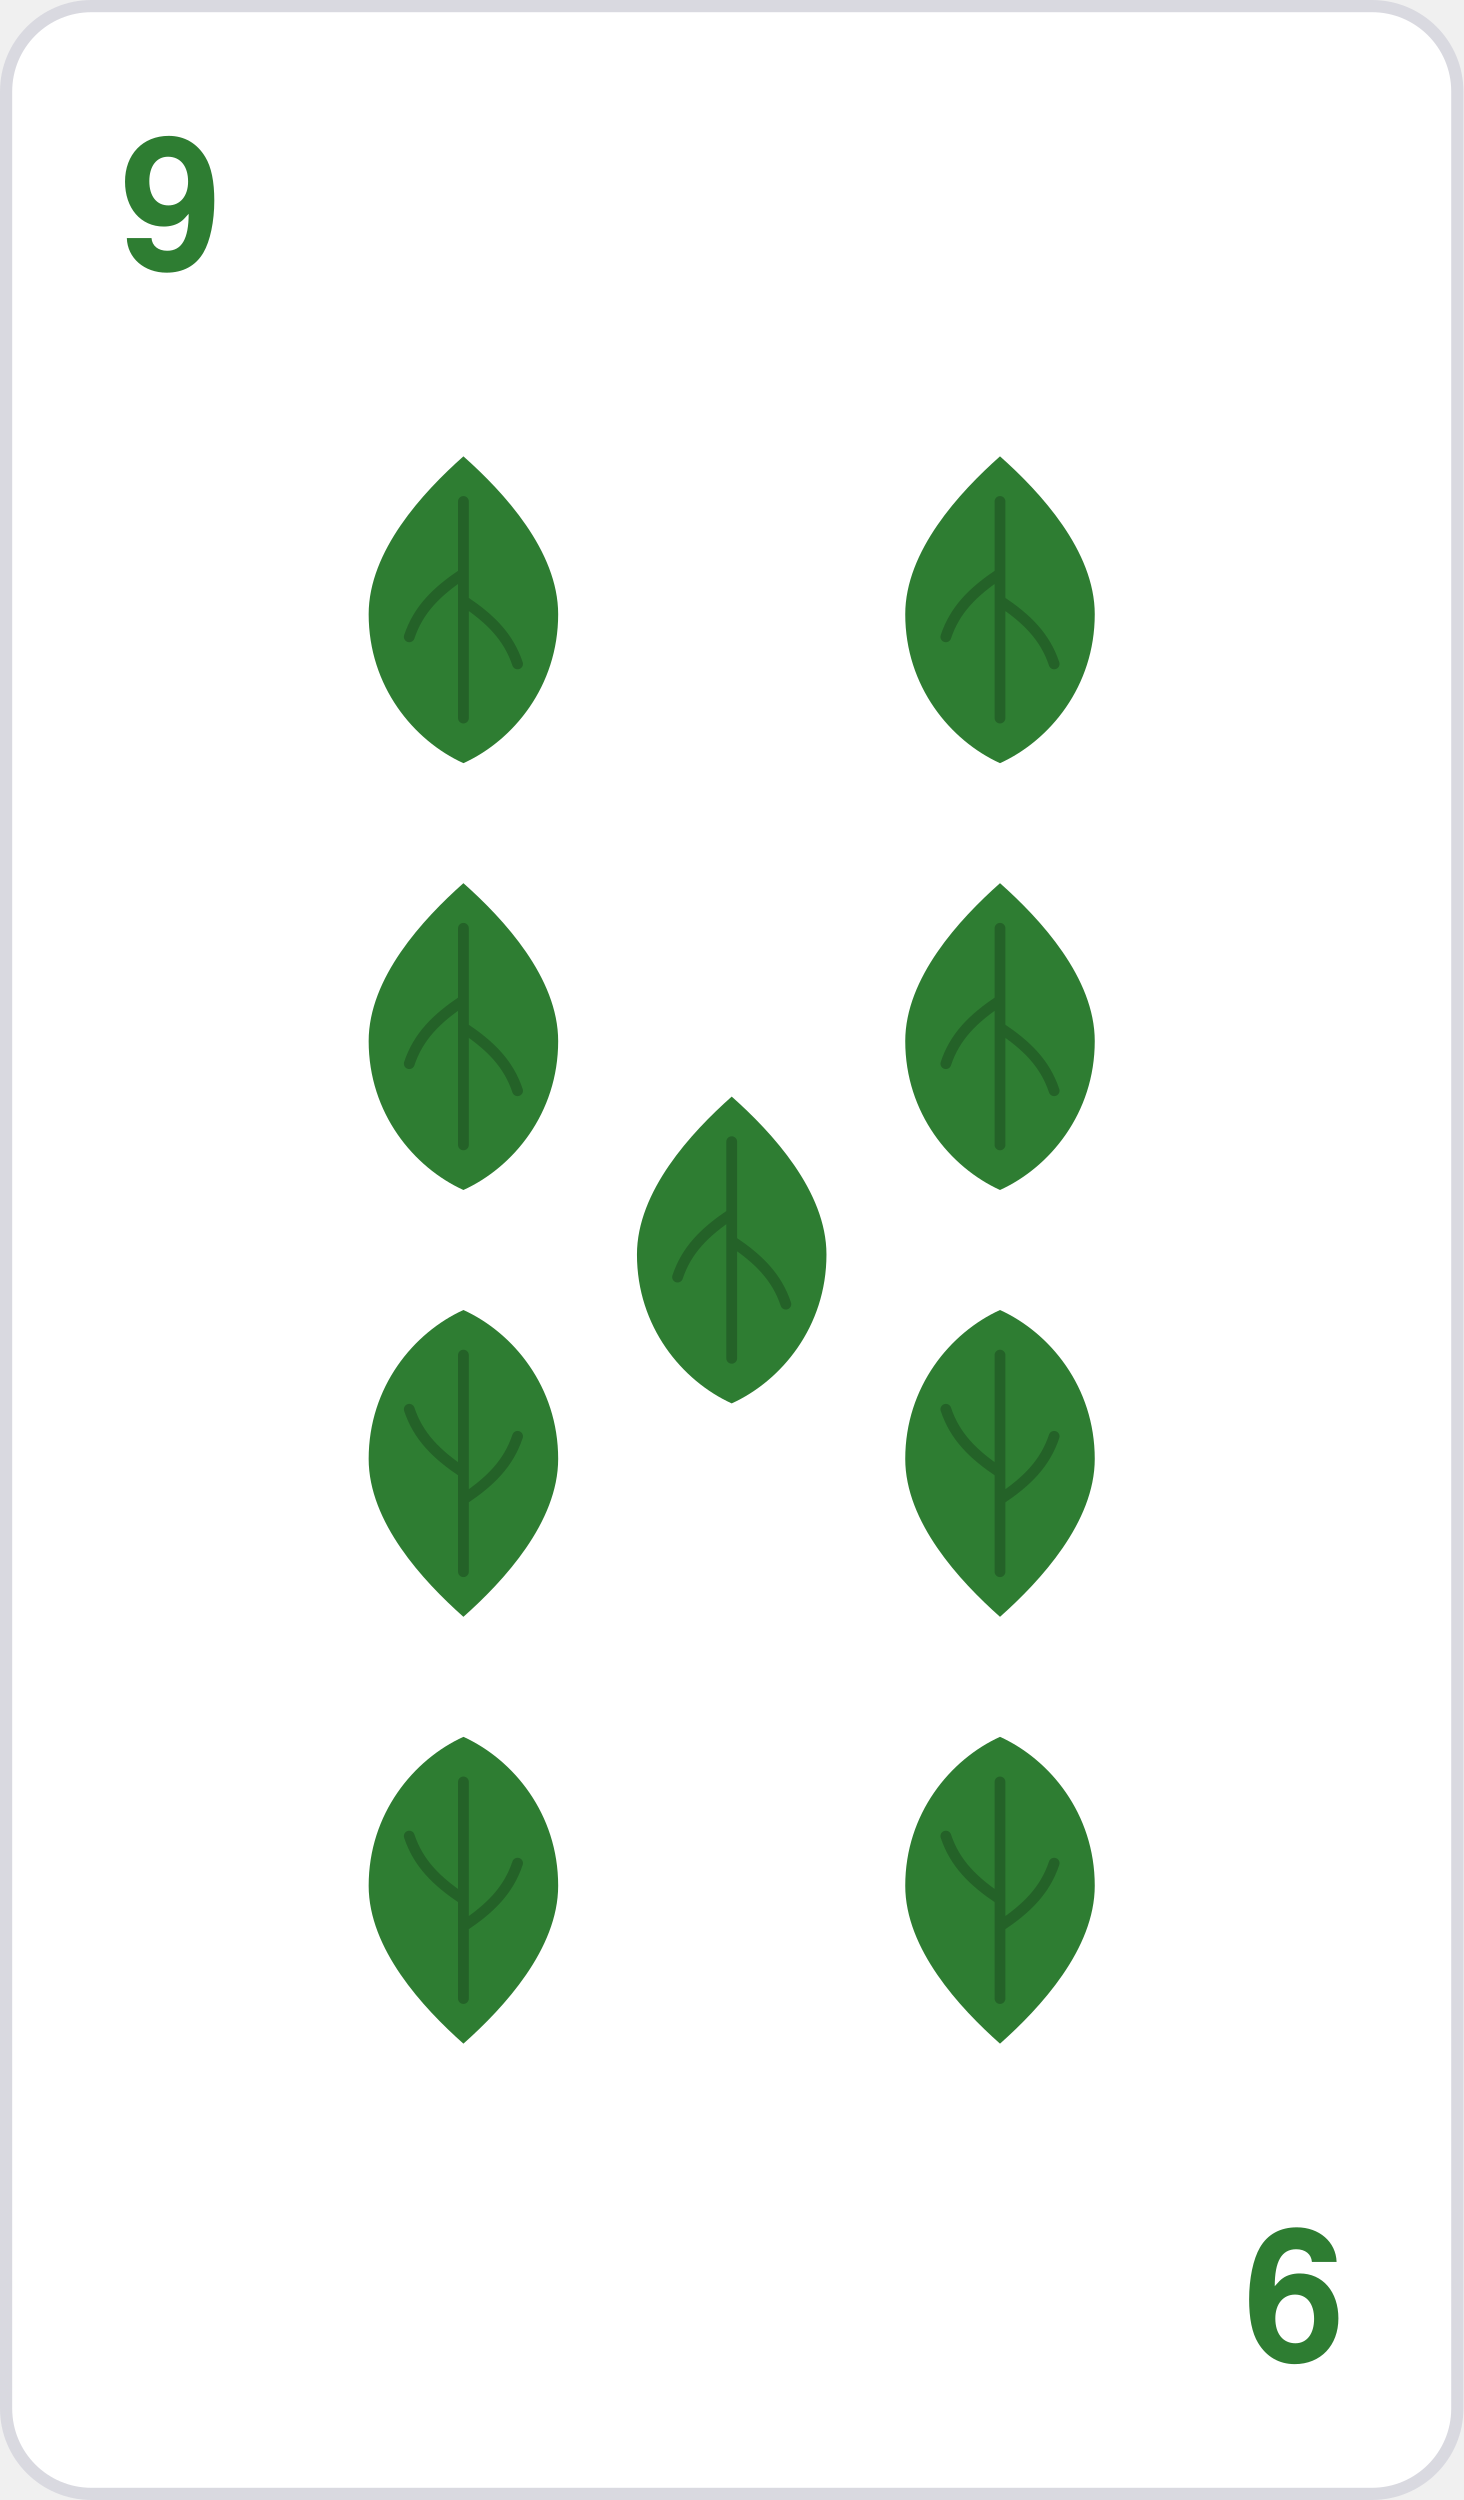
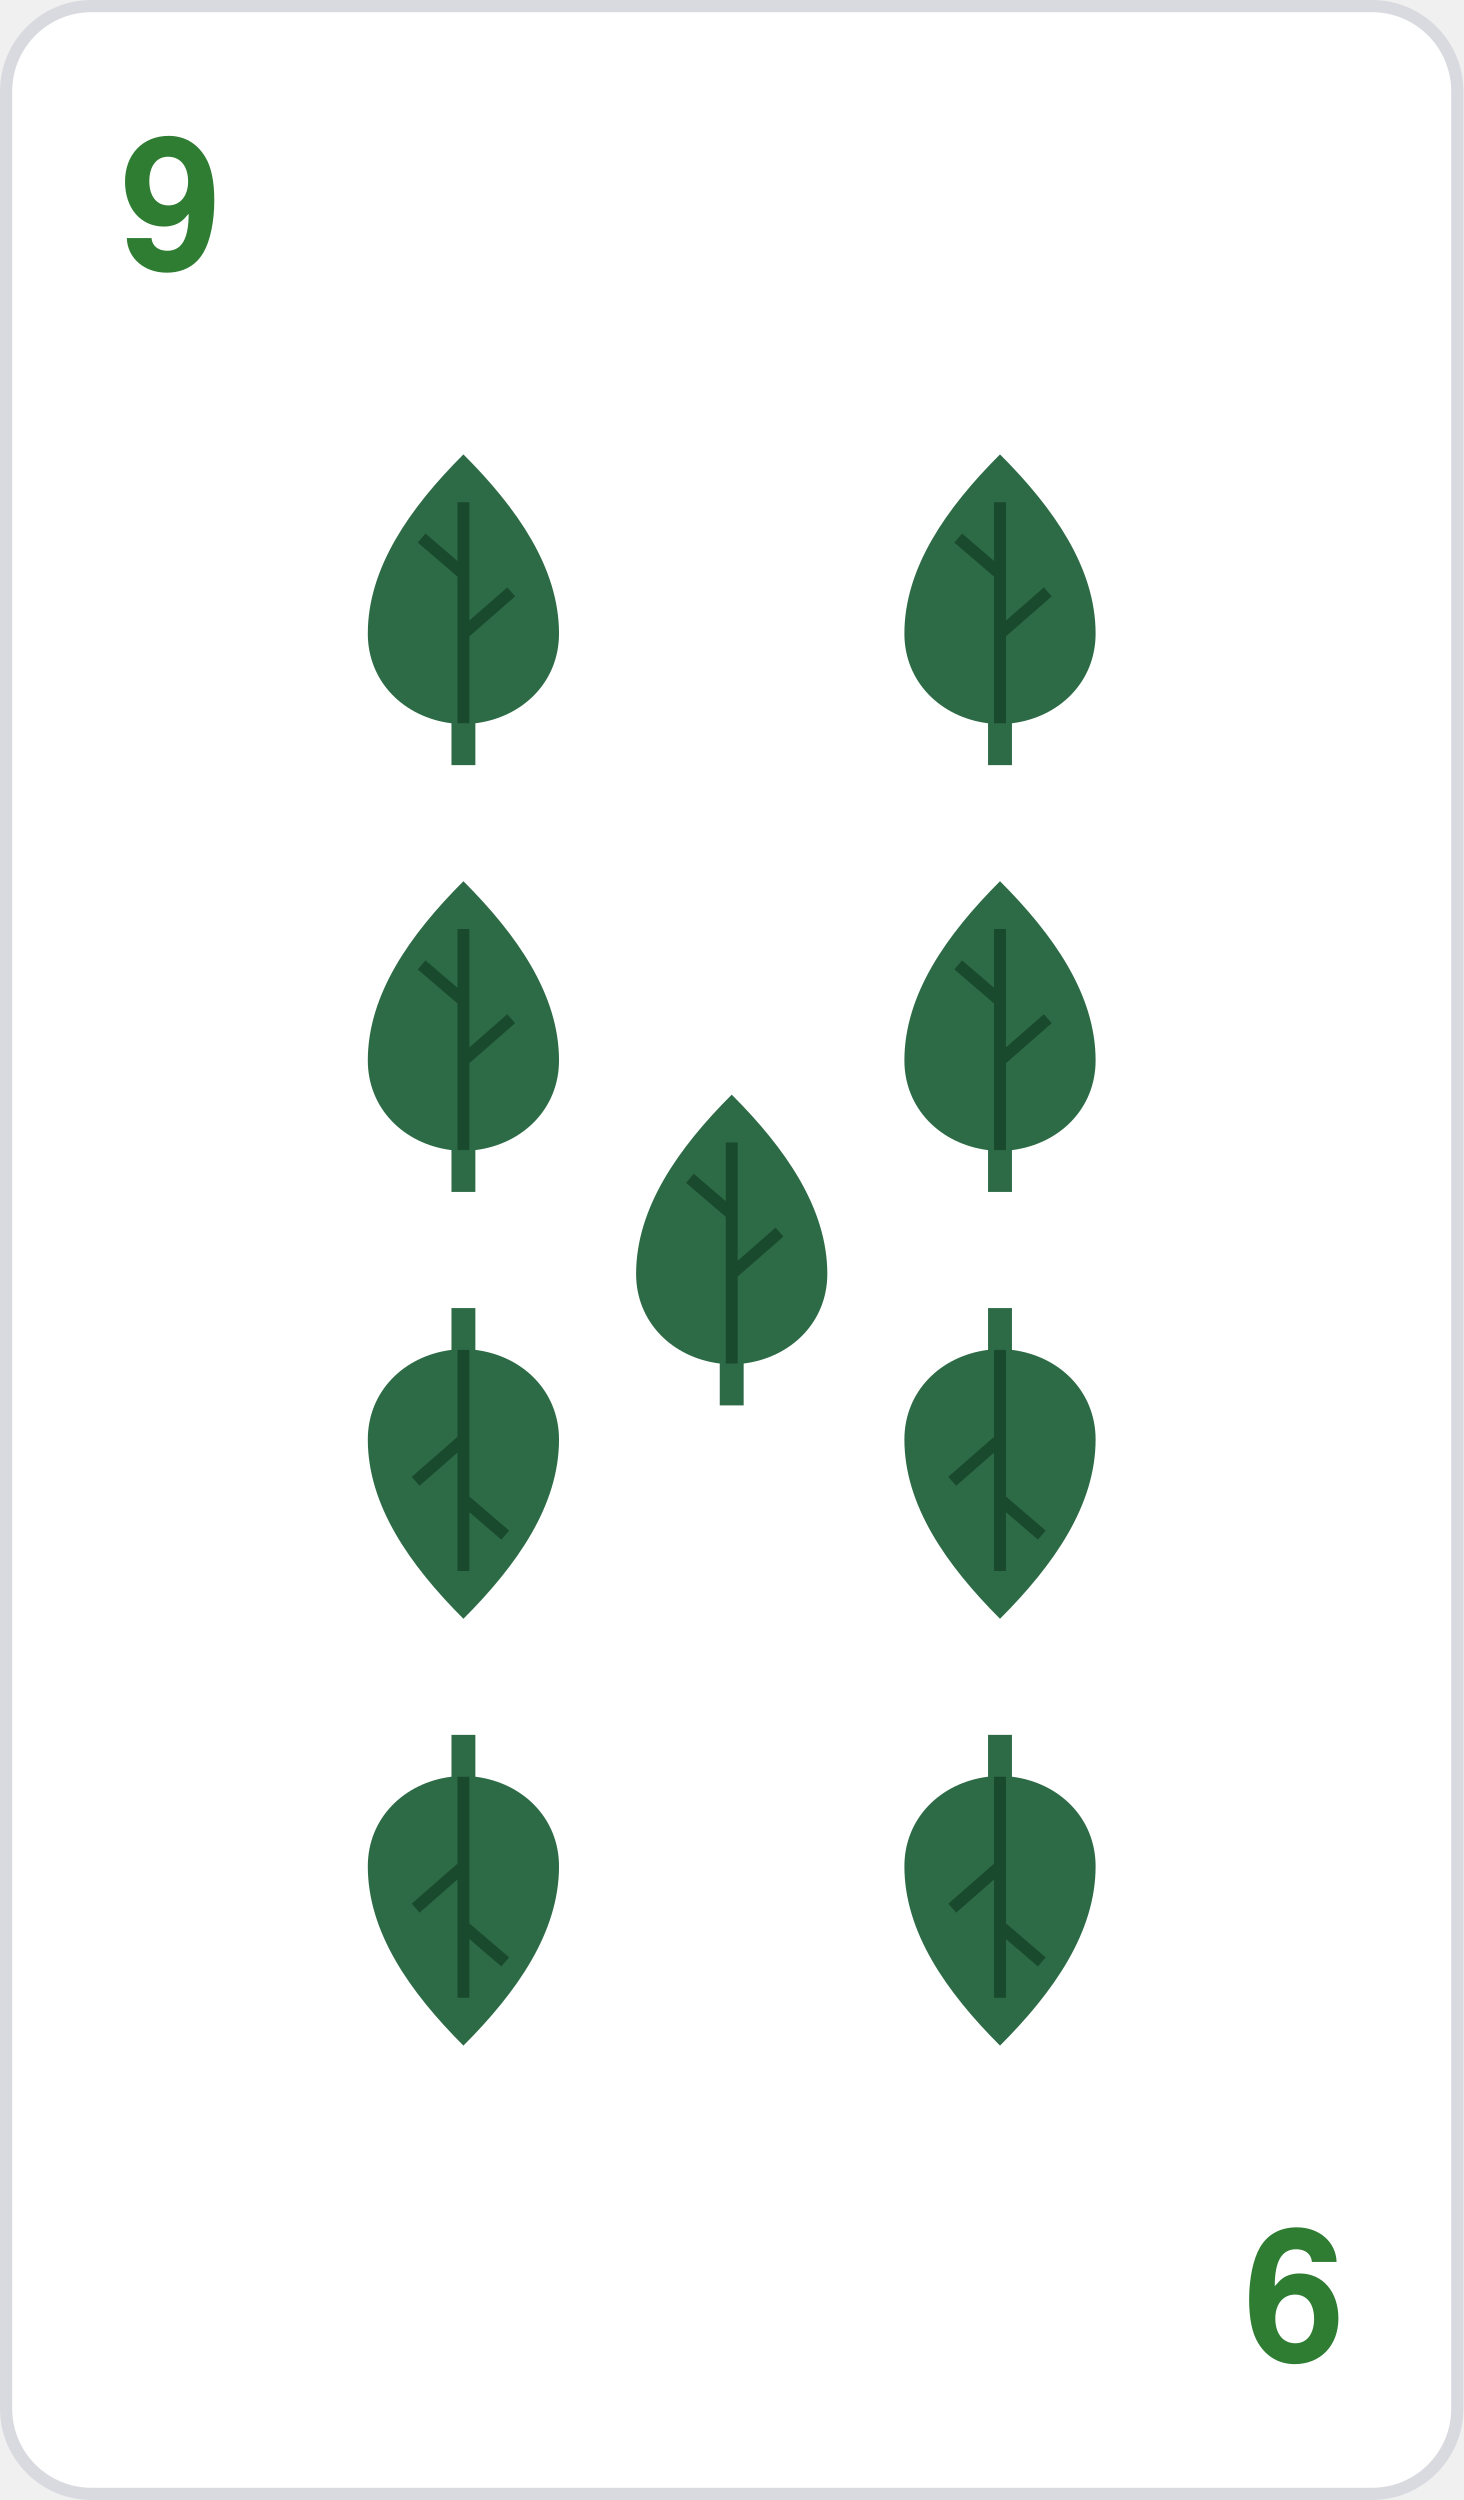
<svg xmlns="http://www.w3.org/2000/svg" viewBox="0 0 240 410" width="240" height="410">
  <rect x="1" y="1" width="238" height="408" rx="14" fill="#ffffff" stroke="#d9d9e0" stroke-width="2" />
  <g>
    <text x="28" y="44" text-anchor="middle" font-family="-apple-system, 'Segoe UI', Helvetica, Arial, sans-serif" font-size="30" font-weight="700" fill="#2e7d32">9</text>
  </g>
  <g transform="rotate(180 120 205)">
    <text x="28" y="44" text-anchor="middle" font-family="-apple-system, 'Segoe UI', Helvetica, Arial, sans-serif" font-size="30" font-weight="700" fill="#2e7d32">9</text>
  </g>
-   <g transform="translate(76 100) scale(0.74)">
-     <path d="M0 -34 C9 -26 21 -13 21 1 C21 17 11 29 0 34 C-11 29 -21 17 -21 1 C-21 -13 -9 -26 0 -34 Z" fill="#2e7d32" />
-     <path d="M0 -24 L0 24 M0 -8 C-6 -4 -10 0 -12 6 M0 -2 C6 2 10 6 12 12" stroke="#1b4d1f" stroke-width="2.4" stroke-linecap="round" fill="none" opacity="0.55" />
+   <g transform="translate(76 100) scale(0.98)">
+     <g transform="translate(-32 -32)">
+       <path fill="#2d6b46" d="M32 6c9 9 16 19 16 30 0 8-6 14-14 15v7h-4v-7C22 50 16 44 16 36 16 25 23 15 32 6z" />
+       <path stroke="#1a4a2d" stroke-width="2" fill="none" d="M32 14v37M32 26l-7-6M32 36l8-7" />
+     </g>
  </g>
-   <g transform="translate(164 100) scale(0.74)">
-     <path d="M0 -34 C9 -26 21 -13 21 1 C21 17 11 29 0 34 C-11 29 -21 17 -21 1 C-21 -13 -9 -26 0 -34 Z" fill="#2e7d32" />
-     <path d="M0 -24 L0 24 M0 -8 C-6 -4 -10 0 -12 6 M0 -2 C6 2 10 6 12 12" stroke="#1b4d1f" stroke-width="2.4" stroke-linecap="round" fill="none" opacity="0.55" />
+   <g transform="translate(164 100) scale(0.98)">
+     <g transform="translate(-32 -32)">
+       <path fill="#2d6b46" d="M32 6c9 9 16 19 16 30 0 8-6 14-14 15v7h-4v-7C22 50 16 44 16 36 16 25 23 15 32 6z" />
+       <path stroke="#1a4a2d" stroke-width="2" fill="none" d="M32 14v37M32 26l-7-6M32 36l8-7" />
+     </g>
  </g>
-   <g transform="translate(76 170) scale(0.74)">
-     <path d="M0 -34 C9 -26 21 -13 21 1 C21 17 11 29 0 34 C-11 29 -21 17 -21 1 C-21 -13 -9 -26 0 -34 Z" fill="#2e7d32" />
-     <path d="M0 -24 L0 24 M0 -8 C-6 -4 -10 0 -12 6 M0 -2 C6 2 10 6 12 12" stroke="#1b4d1f" stroke-width="2.4" stroke-linecap="round" fill="none" opacity="0.55" />
+   <g transform="translate(76 170) scale(0.98)">
+     <g transform="translate(-32 -32)">
+       <path fill="#2d6b46" d="M32 6c9 9 16 19 16 30 0 8-6 14-14 15v7h-4v-7C22 50 16 44 16 36 16 25 23 15 32 6z" />
+       <path stroke="#1a4a2d" stroke-width="2" fill="none" d="M32 14v37M32 26l-7-6M32 36l8-7" />
+     </g>
  </g>
-   <g transform="translate(164 170) scale(0.74)">
-     <path d="M0 -34 C9 -26 21 -13 21 1 C21 17 11 29 0 34 C-11 29 -21 17 -21 1 C-21 -13 -9 -26 0 -34 Z" fill="#2e7d32" />
-     <path d="M0 -24 L0 24 M0 -8 C-6 -4 -10 0 -12 6 M0 -2 C6 2 10 6 12 12" stroke="#1b4d1f" stroke-width="2.4" stroke-linecap="round" fill="none" opacity="0.55" />
+   <g transform="translate(164 170) scale(0.98)">
+     <g transform="translate(-32 -32)">
+       <path fill="#2d6b46" d="M32 6c9 9 16 19 16 30 0 8-6 14-14 15v7h-4v-7C22 50 16 44 16 36 16 25 23 15 32 6z" />
+       <path stroke="#1a4a2d" stroke-width="2" fill="none" d="M32 14v37M32 26l-7-6M32 36l8-7" />
+     </g>
  </g>
-   <g transform="translate(76 240) scale(0.74) rotate(180)">
-     <path d="M0 -34 C9 -26 21 -13 21 1 C21 17 11 29 0 34 C-11 29 -21 17 -21 1 C-21 -13 -9 -26 0 -34 Z" fill="#2e7d32" />
-     <path d="M0 -24 L0 24 M0 -8 C-6 -4 -10 0 -12 6 M0 -2 C6 2 10 6 12 12" stroke="#1b4d1f" stroke-width="2.4" stroke-linecap="round" fill="none" opacity="0.55" />
+   <g transform="translate(76 240) scale(0.98) rotate(180)">
+     <g transform="translate(-32 -32)">
+       <path fill="#2d6b46" d="M32 6c9 9 16 19 16 30 0 8-6 14-14 15v7h-4v-7C22 50 16 44 16 36 16 25 23 15 32 6z" />
+       <path stroke="#1a4a2d" stroke-width="2" fill="none" d="M32 14v37M32 26l-7-6M32 36l8-7" />
+     </g>
  </g>
-   <g transform="translate(164 240) scale(0.74) rotate(180)">
-     <path d="M0 -34 C9 -26 21 -13 21 1 C21 17 11 29 0 34 C-11 29 -21 17 -21 1 C-21 -13 -9 -26 0 -34 Z" fill="#2e7d32" />
-     <path d="M0 -24 L0 24 M0 -8 C-6 -4 -10 0 -12 6 M0 -2 C6 2 10 6 12 12" stroke="#1b4d1f" stroke-width="2.4" stroke-linecap="round" fill="none" opacity="0.55" />
+   <g transform="translate(164 240) scale(0.98) rotate(180)">
+     <g transform="translate(-32 -32)">
+       <path fill="#2d6b46" d="M32 6c9 9 16 19 16 30 0 8-6 14-14 15v7h-4v-7C22 50 16 44 16 36 16 25 23 15 32 6z" />
+       <path stroke="#1a4a2d" stroke-width="2" fill="none" d="M32 14v37M32 26l-7-6M32 36l8-7" />
+     </g>
  </g>
-   <g transform="translate(76 310) scale(0.74) rotate(180)">
-     <path d="M0 -34 C9 -26 21 -13 21 1 C21 17 11 29 0 34 C-11 29 -21 17 -21 1 C-21 -13 -9 -26 0 -34 Z" fill="#2e7d32" />
-     <path d="M0 -24 L0 24 M0 -8 C-6 -4 -10 0 -12 6 M0 -2 C6 2 10 6 12 12" stroke="#1b4d1f" stroke-width="2.4" stroke-linecap="round" fill="none" opacity="0.55" />
+   <g transform="translate(76 310) scale(0.98) rotate(180)">
+     <g transform="translate(-32 -32)">
+       <path fill="#2d6b46" d="M32 6c9 9 16 19 16 30 0 8-6 14-14 15v7h-4v-7C22 50 16 44 16 36 16 25 23 15 32 6z" />
+       <path stroke="#1a4a2d" stroke-width="2" fill="none" d="M32 14v37M32 26l-7-6M32 36l8-7" />
+     </g>
  </g>
-   <g transform="translate(164 310) scale(0.74) rotate(180)">
-     <path d="M0 -34 C9 -26 21 -13 21 1 C21 17 11 29 0 34 C-11 29 -21 17 -21 1 C-21 -13 -9 -26 0 -34 Z" fill="#2e7d32" />
-     <path d="M0 -24 L0 24 M0 -8 C-6 -4 -10 0 -12 6 M0 -2 C6 2 10 6 12 12" stroke="#1b4d1f" stroke-width="2.4" stroke-linecap="round" fill="none" opacity="0.55" />
+   <g transform="translate(164 310) scale(0.98) rotate(180)">
+     <g transform="translate(-32 -32)">
+       <path fill="#2d6b46" d="M32 6c9 9 16 19 16 30 0 8-6 14-14 15v7h-4v-7C22 50 16 44 16 36 16 25 23 15 32 6z" />
+       <path stroke="#1a4a2d" stroke-width="2" fill="none" d="M32 14v37M32 26l-7-6M32 36l8-7" />
+     </g>
  </g>
-   <g transform="translate(120 205) scale(0.74)">
-     <path d="M0 -34 C9 -26 21 -13 21 1 C21 17 11 29 0 34 C-11 29 -21 17 -21 1 C-21 -13 -9 -26 0 -34 Z" fill="#2e7d32" />
-     <path d="M0 -24 L0 24 M0 -8 C-6 -4 -10 0 -12 6 M0 -2 C6 2 10 6 12 12" stroke="#1b4d1f" stroke-width="2.4" stroke-linecap="round" fill="none" opacity="0.55" />
+   <g transform="translate(120 205) scale(0.98)">
+     <g transform="translate(-32 -32)">
+       <path fill="#2d6b46" d="M32 6c9 9 16 19 16 30 0 8-6 14-14 15v7h-4v-7C22 50 16 44 16 36 16 25 23 15 32 6z" />
+       <path stroke="#1a4a2d" stroke-width="2" fill="none" d="M32 14v37M32 26l-7-6M32 36l8-7" />
+     </g>
  </g>
</svg>
